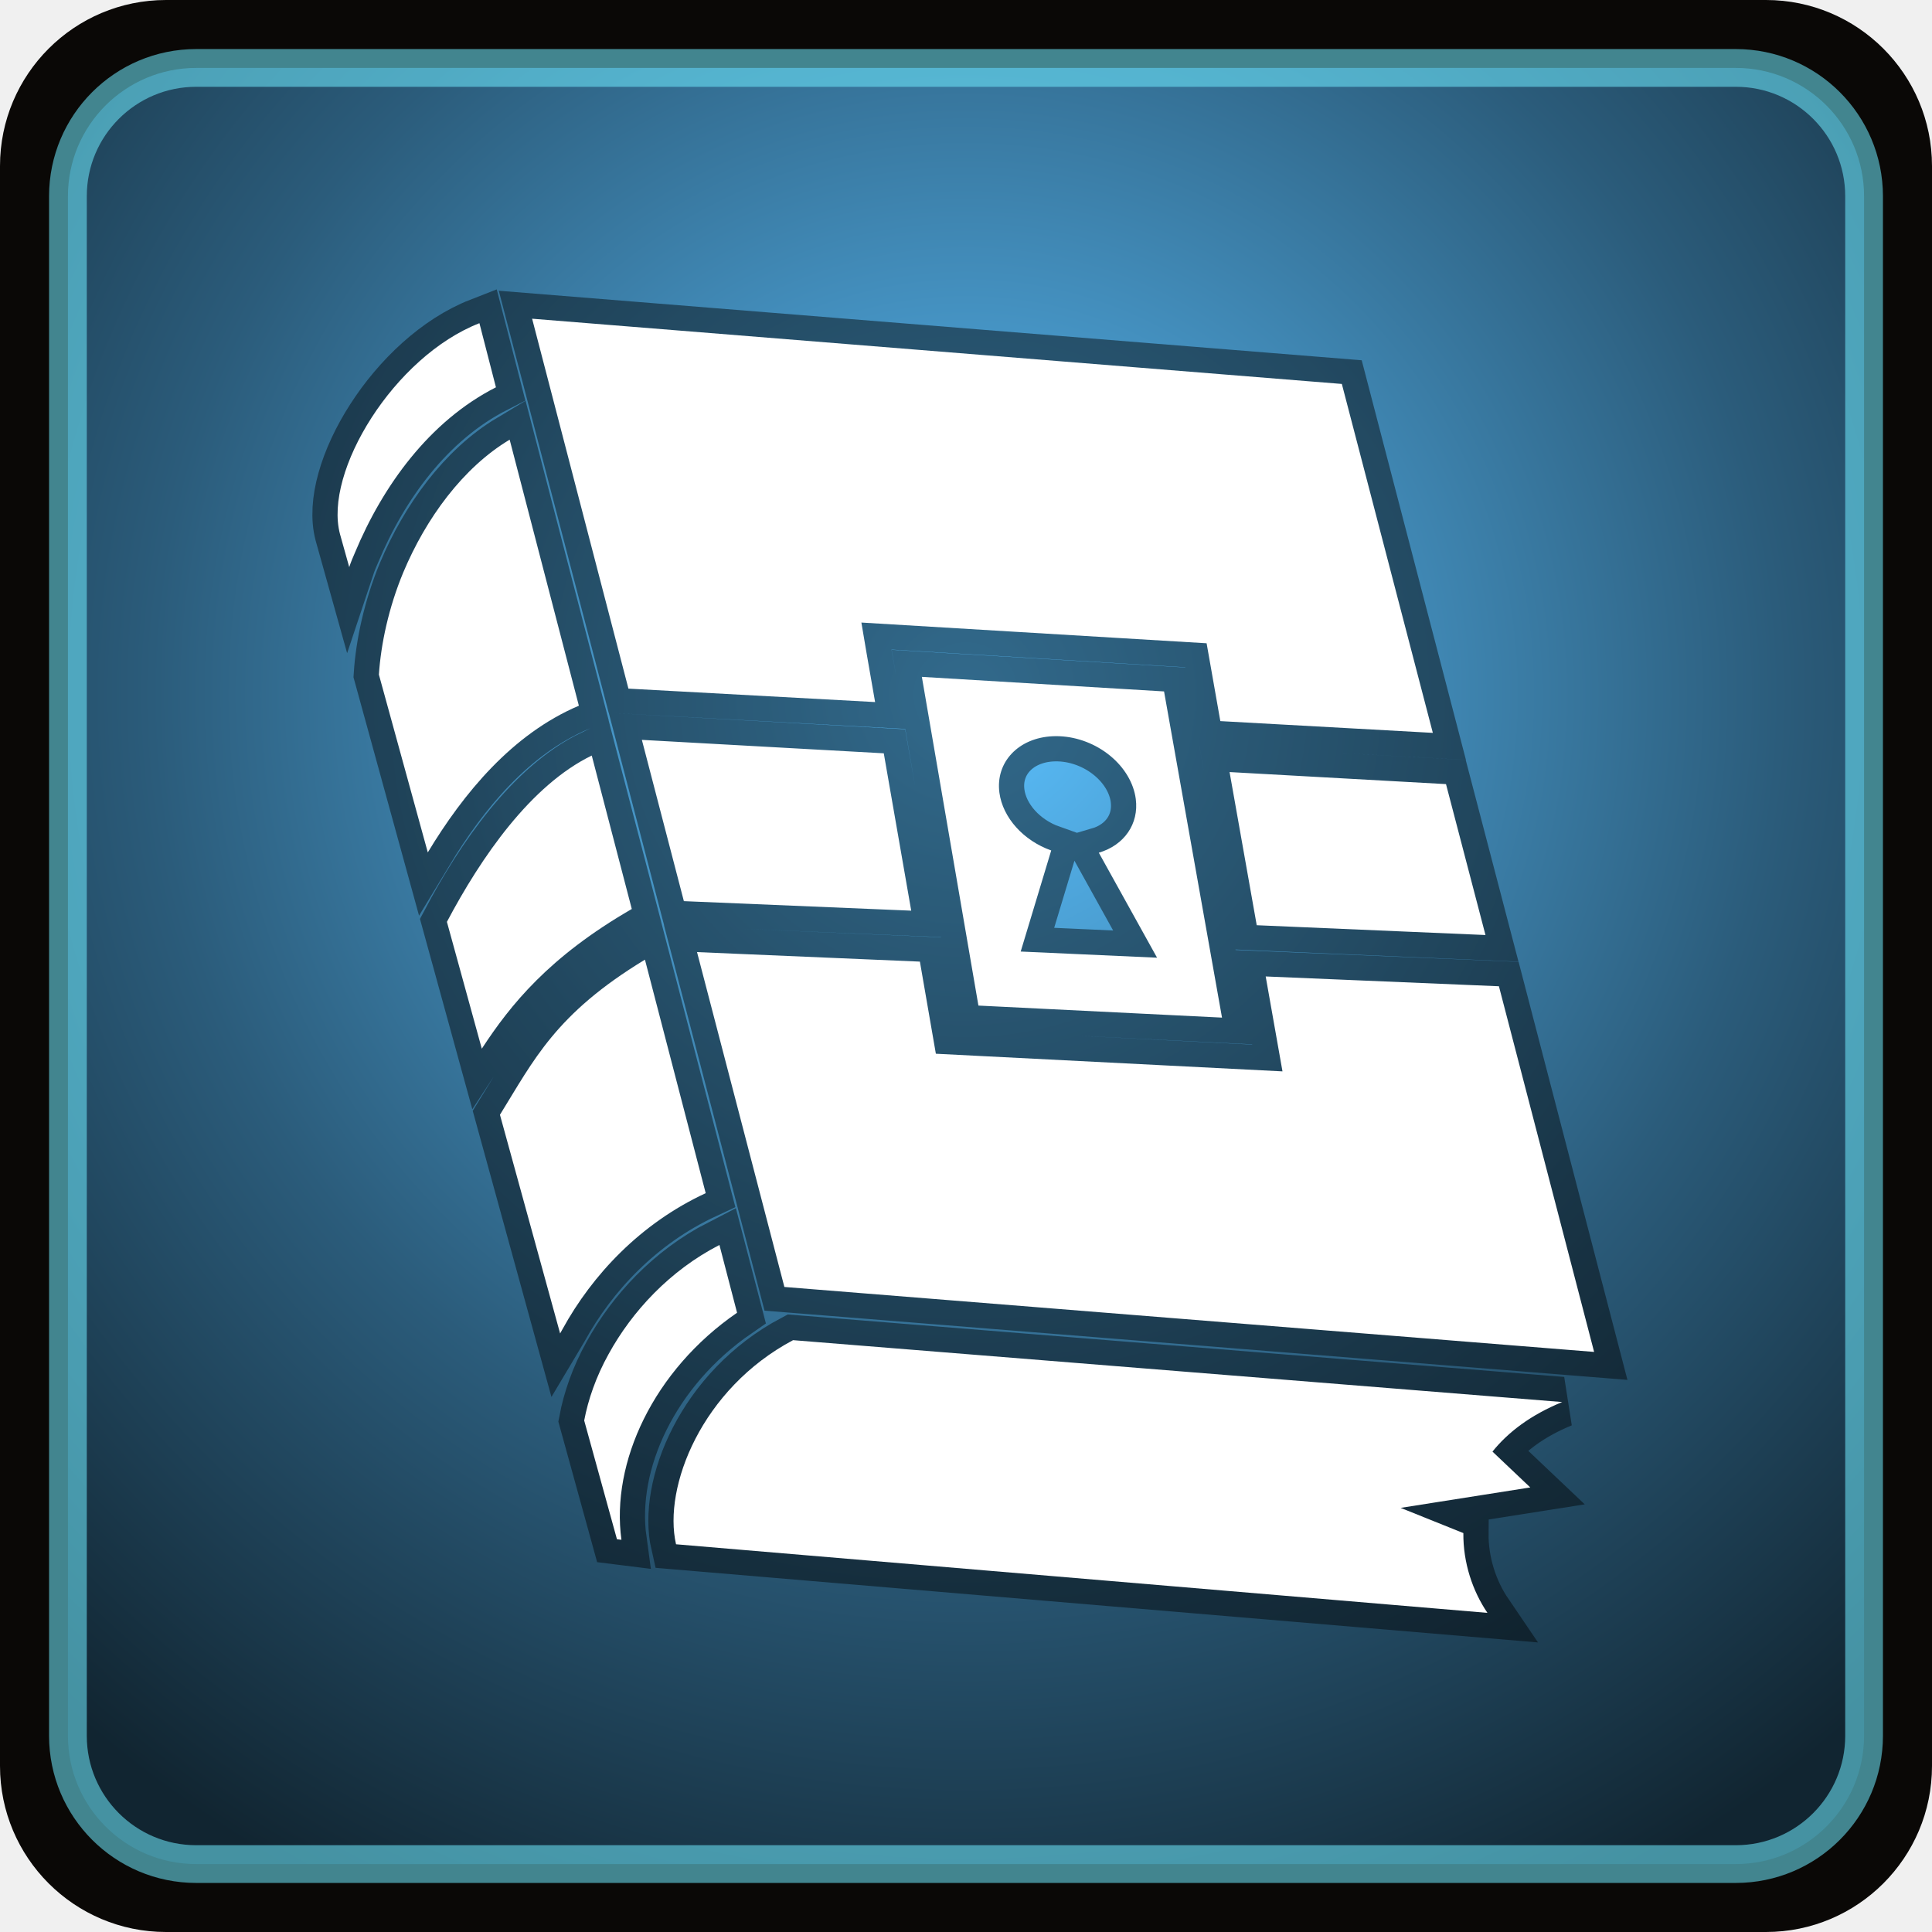
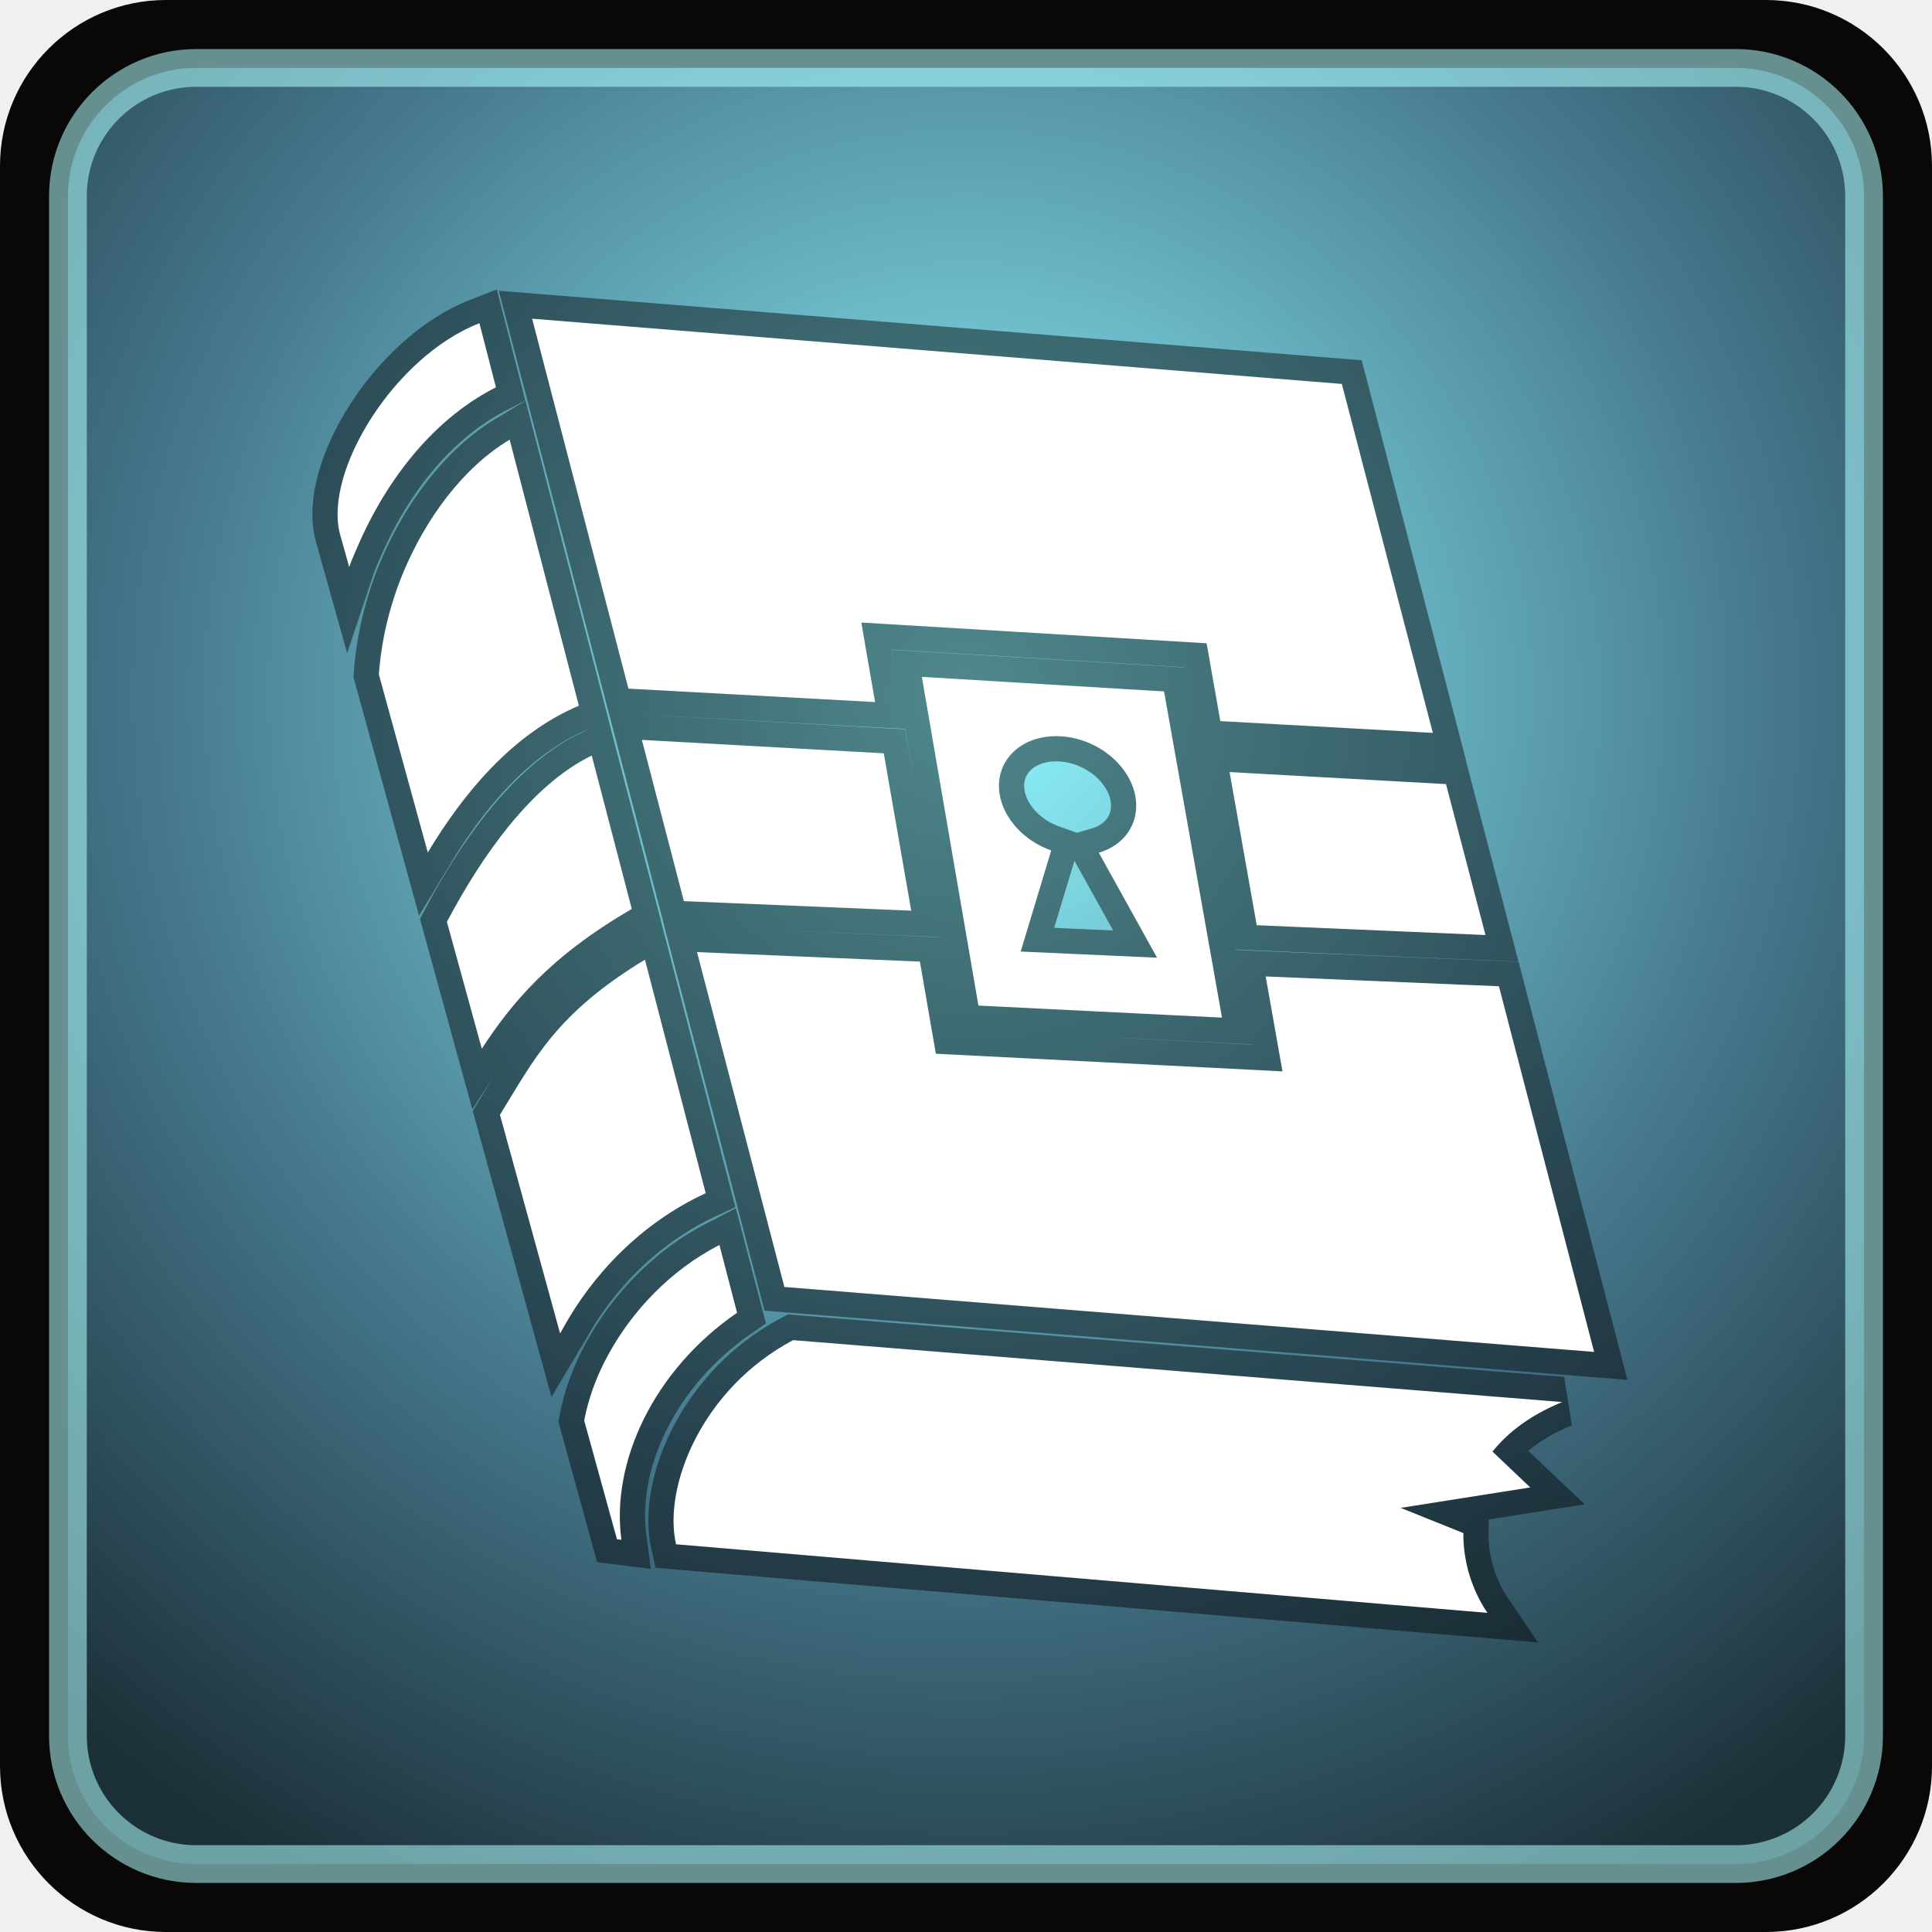
<svg xmlns="http://www.w3.org/2000/svg" viewBox="0 0 512 512">
  <defs>
    <radialGradient id="g" cx="50%" cy="35%" r="75%">
-       <stop offset="0" stop-color="#5bc1ff" />
-       <stop offset=".6" stop-color="#2b5c7b" />
-       <stop offset="1" stop-color="#112531" />
+       <stop offset="0" stop-color="#90f8ff" />
+       <stop offset=".6" stop-color="#45778c" />
+       <stop offset="1" stop-color="#1c3038" />
    </radialGradient>
  </defs>
  <rect width="512" height="512" rx="44" fill="#0a0806" />
  <rect x="18" y="18" width="476" height="476" rx="34" fill="url(#g)" />
-   <rect x="18" y="18" width="476" height="476" rx="34" fill="none" stroke="#6febff" stroke-opacity=".55" stroke-width="10" />
+   <rect x="18" y="18" width="476" height="476" rx="34" fill="none" stroke="#afffff" stroke-opacity=".55" stroke-width="10" />
  <g transform="translate(66 66) scale(.742)" fill="#fff" stroke="#000" stroke-opacity=".45" stroke-width="18" paint-order="stroke">
    <path d="M101.1 24.88L135.5 157l88.1 4.8-3-17.2-1.9-11.2 123.3 7.4 4.9 27.8 75.9 4.2-32.5-124.62-289.2-23.3zm-18.82 1.6c-30.5 11.9-55.7 53.1-49.8 75.32l3.3 11.8c.6-1.8 1.3-3.5 2.1-5.3 9.9-23.72 26.5-46.82 50.3-58.92l-5.9-22.9zm10.8 41.6c-16.7 10-29.9 28.1-38 47.42-5.2 12.5-8 25.6-8.7 36.5l17.46 63.5c12.8-21.2 30.19-42.3 53.96-52.4L93.08 68.08zM240.3 152.8l20.2 117.4 87 4.3L326.8 158l-86.5-5.2zm46.8 21.2a25.29 20.33 24.87 0 1 2.4 0 25.29 20.33 24.87 0 1 27.2 22.4 25.29 20.33 24.87 0 1-13.2 19.2l20.8 37.5-48.7-2.2 10.9-36.1a25.29 20.33 24.87 0 1-18.5-20.6 25.29 20.33 24.87 0 1 19.1-20.2zm-146.8 1.3l15 57.6 81.2 3.4-9.8-56.2-86.4-4.8zm-17.9 5.6c-21.8 10.6-39.52 36.3-51.73 59.4l12.46 45.3c10.27-15.7 23.97-32.8 53.57-49.9l-14.3-54.8zm227.8 5.9l9.7 54.7 81.7 3.5-14.1-53.9-77.3-4.3zM160 251.1l31.2 119.6 289.2 23.2-34-130.6-83.3-3.5 6 33.9-123.8-6.3-5.7-32.9-79.6-3.4zm-18.6 2.7c-32 19.4-39.7 35.9-51.79 55.4l21.49 78.1c.3-.5.6-1.1.9-1.6 10.6-19.3 27.8-37.7 51.1-48.5l-21.7-83.4zM168 355.7c-17.7 9.1-31.2 23.7-39.6 39-4.5 8.1-7.3 16.3-8.7 23.7l11.7 42.4 1.6.2c-3.8-27.6 11.4-60.5 41.3-81.1l-6.3-24.2zm26.3 34c-32.6 17.3-46.5 52.4-41.8 72.9l289.8 24.5c-5.3-7.8-8.7-17.9-8.6-28.5l-22.4-9 46.3-7.3-13.5-12.8c5.6-7 13.7-13.1 24.9-17.7l-274.7-22.1z" />
  </g>
</svg>
